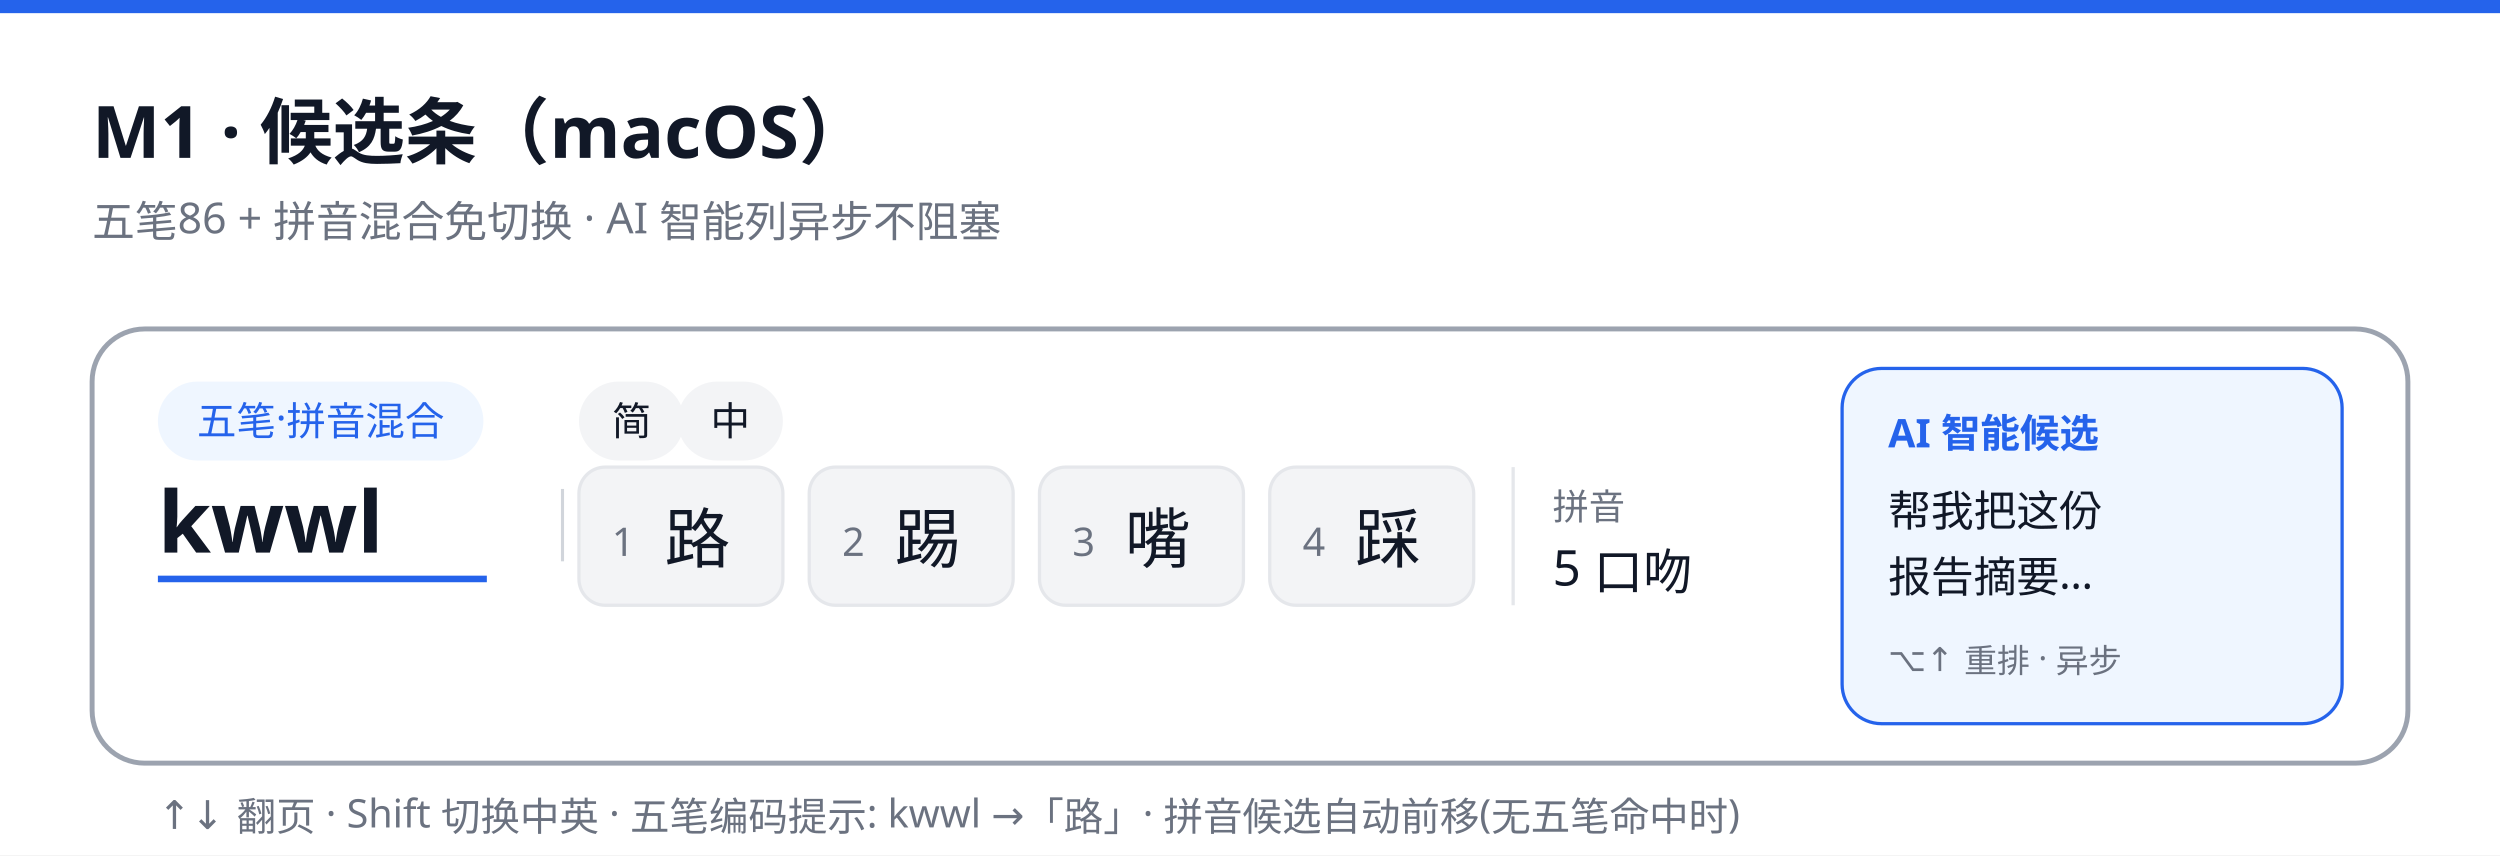
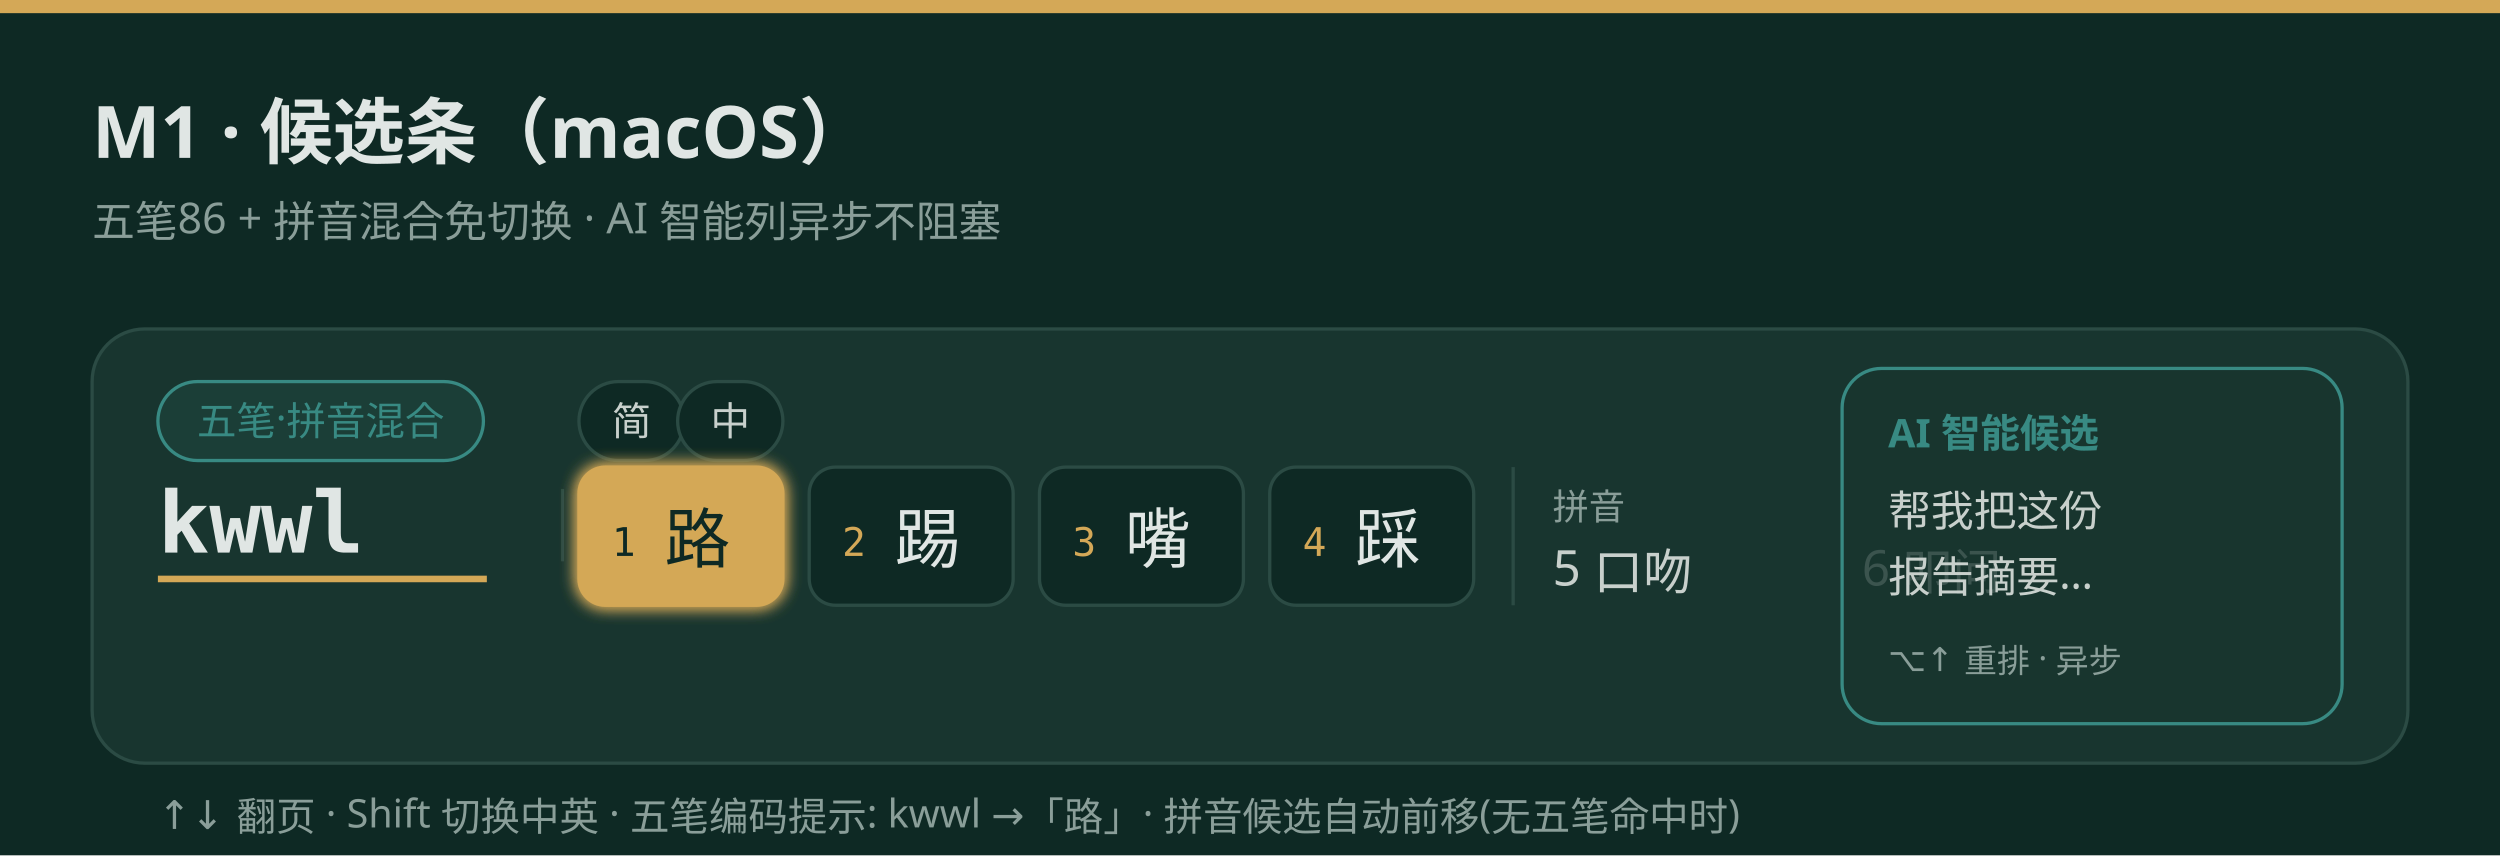
<svg xmlns="http://www.w3.org/2000/svg" width="760" height="260" viewBox="0 0 760 260">
-   <rect width="760" height="260" fill="#FFFFFF" />
-   <rect x="0" y="0" width="760" height="4" rx="0" fill="#2563EB" stroke="none" stroke-width="1" />
-   <text x="28" y="48" font-family="'PingFang SC','Hiragino Sans GB','Noto Sans SC',sans-serif" font-size="22" fill="#111827" font-weight="700" text-anchor="start">M1 · 候选条（macOS）</text>
-   <text x="28" y="72" font-family="'PingFang SC','Hiragino Sans GB','Noto Sans SC',sans-serif" font-size="13" fill="#6B7280" font-weight="400" text-anchor="start">五笔86 + 拼音混合免切换 · AI 智能列异步不阻塞</text>
-   <rect x="28" y="100" width="704" height="132" rx="16" fill="#FFFFFF" stroke="#9CA3AF" stroke-width="1.5" />
-   <rect x="48" y="116" width="98.96" height="24" rx="12.0" fill="#EFF6FF" stroke="none" stroke-width="1" />
-   <text x="97.48" y="132.32" font-family="'PingFang SC','Hiragino Sans GB','Noto Sans SC',sans-serif" font-size="12" fill="#2563EB" font-weight="500" text-anchor="middle">五笔·拼音混合</text>
-   <rect x="176" y="116" width="32" height="24" rx="12.0" fill="#F3F4F6" stroke="none" stroke-width="1" />
-   <text x="192.0" y="132.32" font-family="'PingFang SC','Hiragino Sans GB','Noto Sans SC',sans-serif" font-size="12" fill="#111827" font-weight="500" text-anchor="middle">简</text>
-   <rect x="206" y="116" width="32" height="24" rx="12.0" fill="#F3F4F6" stroke="none" stroke-width="1" />
-   <text x="222.0" y="132.32" font-family="'PingFang SC','Hiragino Sans GB','Noto Sans SC',sans-serif" font-size="12" fill="#111827" font-weight="500" text-anchor="middle">中</text>
-   <text x="48" y="168" font-family="'PingFang SC','Hiragino Sans GB','Noto Sans SC',sans-serif" font-size="26" fill="#111827" font-weight="600" text-anchor="start">kwwl</text>
-   <line x1="48" y1="176" x2="148" y2="176" stroke="#2563EB" stroke-width="2" />
-   <text x="160" y="168" font-family="'PingFang SC','Hiragino Sans GB','Noto Sans SC',sans-serif" font-size="22" fill="#D1D5DB" font-weight="400" text-anchor="start">｜</text>
-   <rect x="176" y="142" width="62" height="42" rx="8" fill="#F3F4F6" stroke="#E5E7EB" stroke-width="1" />
-   <text x="186" y="169" font-family="'PingFang SC','Hiragino Sans GB','Noto Sans SC',sans-serif" font-size="12" fill="#6B7280" font-weight="400" text-anchor="start">1</text>
-   <text x="202" y="171" font-family="'PingFang SC','Hiragino Sans GB','Noto Sans SC',sans-serif" font-size="20" fill="#111827" font-weight="500" text-anchor="start">路</text>
-   <rect x="246" y="142" width="62" height="42" rx="8" fill="#F3F4F6" stroke="#E5E7EB" stroke-width="1" />
-   <text x="256" y="169" font-family="'PingFang SC','Hiragino Sans GB','Noto Sans SC',sans-serif" font-size="12" fill="#6B7280" font-weight="400" text-anchor="start">2</text>
-   <text x="272" y="171" font-family="'PingFang SC','Hiragino Sans GB','Noto Sans SC',sans-serif" font-size="20" fill="#111827" font-weight="500" text-anchor="start">踢</text>
-   <rect x="316" y="142" width="62" height="42" rx="8" fill="#F3F4F6" stroke="#E5E7EB" stroke-width="1" />
-   <text x="326" y="169" font-family="'PingFang SC','Hiragino Sans GB','Noto Sans SC',sans-serif" font-size="12" fill="#6B7280" font-weight="400" text-anchor="start">3</text>
-   <text x="342" y="171" font-family="'PingFang SC','Hiragino Sans GB','Noto Sans SC',sans-serif" font-size="20" fill="#111827" font-weight="500" text-anchor="start">嘴</text>
-   <rect x="386" y="142" width="62" height="42" rx="8" fill="#F3F4F6" stroke="#E5E7EB" stroke-width="1" />
-   <text x="396" y="169" font-family="'PingFang SC','Hiragino Sans GB','Noto Sans SC',sans-serif" font-size="12" fill="#6B7280" font-weight="400" text-anchor="start">4</text>
-   <text x="412" y="171" font-family="'PingFang SC','Hiragino Sans GB','Noto Sans SC',sans-serif" font-size="20" fill="#111827" font-weight="500" text-anchor="start">踩</text>
-   <line x1="460" y1="142" x2="460" y2="184" stroke="#E5E7EB" stroke-width="1" />
-   <text x="472" y="158" font-family="'PingFang SC','Hiragino Sans GB','Noto Sans SC',sans-serif" font-size="11" fill="#6B7280" font-weight="400" text-anchor="start">拼音</text>
-   <text x="472" y="178" font-family="'PingFang SC','Hiragino Sans GB','Noto Sans SC',sans-serif" font-size="15" fill="#111827" font-weight="400" text-anchor="start">5 口吻</text>
-   <text x="566" y="178" font-family="'PingFang SC','Hiragino Sans GB','Noto Sans SC',sans-serif" font-size="15" fill="#111827" font-weight="400" text-anchor="start">6 叩问</text>
-   <rect x="560" y="112" width="152" height="108" rx="12" fill="#EFF6FF" stroke="#2563EB" stroke-width="1" />
-   <text x="574" y="136" font-family="'PingFang SC','Hiragino Sans GB','Noto Sans SC',sans-serif" font-size="12" fill="#2563EB" font-weight="600" text-anchor="start">AI 智能候选</text>
-   <text x="574" y="160" font-family="'PingFang SC','Hiragino Sans GB','Noto Sans SC',sans-serif" font-size="13" fill="#111827" font-weight="400" text-anchor="start">帮我把这份</text>
-   <text x="574" y="180" font-family="'PingFang SC','Hiragino Sans GB','Noto Sans SC',sans-serif" font-size="13" fill="#111827" font-weight="400" text-anchor="start">报告摘要…</text>
-   <text x="574" y="204" font-family="'PingFang SC','Hiragino Sans GB','Noto Sans SC',sans-serif" font-size="10" fill="#6B7280" font-weight="400" text-anchor="start">⌥↑ 重排 · 异步</text>
-   <text x="48" y="252" font-family="'PingFang SC','Hiragino Sans GB','Noto Sans SC',sans-serif" font-size="12" fill="#6B7280" font-weight="400" text-anchor="start">↑↓ 翻页 · Shift 切换中英 · 五笔编码提示: kwwl →「路」· 拼音候选自动前移(无五笔命中时)</text>
+   <defs>
+     <filter id="glowGold" x="-60%" y="-60%" width="220%" height="220%">
+       <feGaussianBlur stdDeviation="2.5" result="b" />
+       <feMerge>
+         <feMergeNode in="b" />
+         <feMergeNode in="b" />
+         <feMergeNode in="SourceGraphic" />
+       </feMerge>
+     </filter>
+     <filter id="glowCyan" x="-60%" y="-60%" width="220%" height="220%">
+       <feGaussianBlur stdDeviation="2.5" result="b" />
+       <feMerge>
+         <feMergeNode in="b" />
+         <feMergeNode in="b" />
+         <feMergeNode in="SourceGraphic" />
+       </feMerge>
+     </filter>
+     <filter id="glowRed" x="-60%" y="-60%" width="220%" height="220%">
+       <feGaussianBlur stdDeviation="2.5" result="b" />
+       <feMerge>
+         <feMergeNode in="b" />
+         <feMergeNode in="b" />
+         <feMergeNode in="SourceGraphic" />
+       </feMerge>
+     </filter>
+     <pattern id="hudGrid" width="8" height="8" patternUnits="userSpaceOnUse">
+       <rect width="8" height="8" fill="#0E2924" />
+       <path d="M8 0H0V8" fill="none" stroke="#2B4B44" stroke-width="0.5" opacity="0.6" />
+     </pattern>
+   </defs>
+   <rect width="760" height="260" fill="#0E2924" />
+   <rect x="0" y="0" width="760" height="4" rx="0" fill="#D4A857" stroke="none" stroke-width="1" />
+   <text x="28" y="48" font-family="'PingFang SC','Hiragino Sans GB','Noto Sans SC',sans-serif" font-size="22" fill="#E0E6E4" font-weight="700" text-anchor="start">M1 · 候选条（macOS）</text>
+   <text x="28" y="72" font-family="'PingFang SC','Hiragino Sans GB','Noto Sans SC',sans-serif" font-size="13" fill="#8A9E99" font-weight="400" text-anchor="start">五笔86 + 拼音混合免切换 · AI 智能列异步不阻塞</text>
+   <rect x="28" y="100" width="704" height="132" rx="16" fill="#18352F" stroke="#2B4B44" stroke-width="1" />
+   <rect x="48" y="116" width="98.96" height="24" rx="12.0" fill="#1B3E37" stroke="#388A83" stroke-width="1" />
+   <text x="97.48" y="132.32" font-family="'PingFang SC','Hiragino Sans GB','Noto Sans SC',sans-serif" font-size="12" fill="#388A83" font-weight="500" text-anchor="middle">五笔·拼音混合</text>
+   <rect x="176" y="116" width="32" height="24" rx="12.0" fill="#0E2924" stroke="#2B4B44" stroke-width="1" />
+   <text x="192.0" y="132.32" font-family="'PingFang SC','Hiragino Sans GB','Noto Sans SC',sans-serif" font-size="12" fill="#C8D0CC" font-weight="500" text-anchor="middle">简</text>
+   <rect x="206" y="116" width="32" height="24" rx="12.0" fill="#0E2924" stroke="#2B4B44" stroke-width="1" />
+   <text x="222.0" y="132.32" font-family="'PingFang SC','Hiragino Sans GB','Noto Sans SC',sans-serif" font-size="12" fill="#C8D0CC" font-weight="500" text-anchor="middle">中</text>
+   <text x="48" y="168" font-family="'SF Mono','JetBrains Mono','Menlo',monospace" font-size="26" fill="#E0E6E4" font-weight="600" text-anchor="start">kwwl</text>
+   <line x1="48" y1="176" x2="148" y2="176" stroke="#D4A857" stroke-width="2" />
+   <text x="160" y="168" font-family="'PingFang SC','Hiragino Sans GB','Noto Sans SC',sans-serif" font-size="22" fill="#2B4B44" font-weight="400" text-anchor="start">｜</text>
+   <rect x="176" y="142" width="62" height="42" rx="8" fill="#D4A857" stroke="#D4A857" stroke-width="1" filter="url(#glowGold)" />
+   <text x="186" y="169" font-family="'SF Mono','JetBrains Mono','Menlo',monospace" font-size="12" fill="#0E2924" font-weight="400" text-anchor="start">1</text>
+   <text x="202" y="171" font-family="'PingFang SC','Hiragino Sans GB','Noto Sans SC',sans-serif" font-size="20" fill="#0E2924" font-weight="500" text-anchor="start">路</text>
+   <rect x="246" y="142" width="62" height="42" rx="8" fill="#0E2924" stroke="#2B4B44" stroke-width="1" />
+   <text x="256" y="169" font-family="'SF Mono','JetBrains Mono','Menlo',monospace" font-size="12" fill="#D4A857" font-weight="400" text-anchor="start">2</text>
+   <text x="272" y="171" font-family="'PingFang SC','Hiragino Sans GB','Noto Sans SC',sans-serif" font-size="20" fill="#E0E6E4" font-weight="500" text-anchor="start">踢</text>
+   <rect x="316" y="142" width="62" height="42" rx="8" fill="#0E2924" stroke="#2B4B44" stroke-width="1" />
+   <text x="326" y="169" font-family="'SF Mono','JetBrains Mono','Menlo',monospace" font-size="12" fill="#D4A857" font-weight="400" text-anchor="start">3</text>
+   <text x="342" y="171" font-family="'PingFang SC','Hiragino Sans GB','Noto Sans SC',sans-serif" font-size="20" fill="#E0E6E4" font-weight="500" text-anchor="start">嘴</text>
+   <rect x="386" y="142" width="62" height="42" rx="8" fill="#0E2924" stroke="#2B4B44" stroke-width="1" />
+   <text x="396" y="169" font-family="'SF Mono','JetBrains Mono','Menlo',monospace" font-size="12" fill="#D4A857" font-weight="400" text-anchor="start">4</text>
+   <text x="412" y="171" font-family="'PingFang SC','Hiragino Sans GB','Noto Sans SC',sans-serif" font-size="20" fill="#E0E6E4" font-weight="500" text-anchor="start">踩</text>
+   <line x1="460" y1="142" x2="460" y2="184" stroke="#2B4B44" stroke-width="1" />
+   <text x="472" y="158" font-family="'PingFang SC','Hiragino Sans GB','Noto Sans SC',sans-serif" font-size="11" fill="#8A9E99" font-weight="400" text-anchor="start">拼音</text>
+   <text x="472" y="178" font-family="'PingFang SC','Hiragino Sans GB','Noto Sans SC',sans-serif" font-size="15" fill="#C8D0CC" font-weight="400" text-anchor="start">5 口吻</text>
+   <text x="566" y="178" font-family="'PingFang SC','Hiragino Sans GB','Noto Sans SC',sans-serif" font-size="15" fill="#C8D0CC" font-weight="400" text-anchor="start">6 叩问</text>
+   <rect x="560" y="112" width="152" height="108" rx="12" fill="#18352F" stroke="#388A83" stroke-width="1" fill-opacity="0.8" />
+   <text x="574" y="136" font-family="'PingFang SC','Hiragino Sans GB','Noto Sans SC',sans-serif" font-size="12" fill="#388A83" font-weight="600" text-anchor="start">AI 智能候选</text>
+   <text x="574" y="160" font-family="'PingFang SC','Hiragino Sans GB','Noto Sans SC',sans-serif" font-size="13" fill="#C8D0CC" font-weight="400" text-anchor="start">帮我把这份</text>
+   <text x="574" y="180" font-family="'PingFang SC','Hiragino Sans GB','Noto Sans SC',sans-serif" font-size="13" fill="#C8D0CC" font-weight="400" text-anchor="start">报告摘要…</text>
+   <text x="574" y="204" font-family="'PingFang SC','Hiragino Sans GB','Noto Sans SC',sans-serif" font-size="10" fill="#8A9E99" font-weight="400" text-anchor="start">⌥↑ 重排 · 异步</text>
+   <text x="48" y="252" font-family="'PingFang SC','Hiragino Sans GB','Noto Sans SC',sans-serif" font-size="12" fill="#8A9E99" font-weight="400" text-anchor="start">↑↓ 翻页 · Shift 切换中英 · 五笔编码提示: kwwl →「路」· 拼音候选自动前移(无五笔命中时)</text>
</svg>
